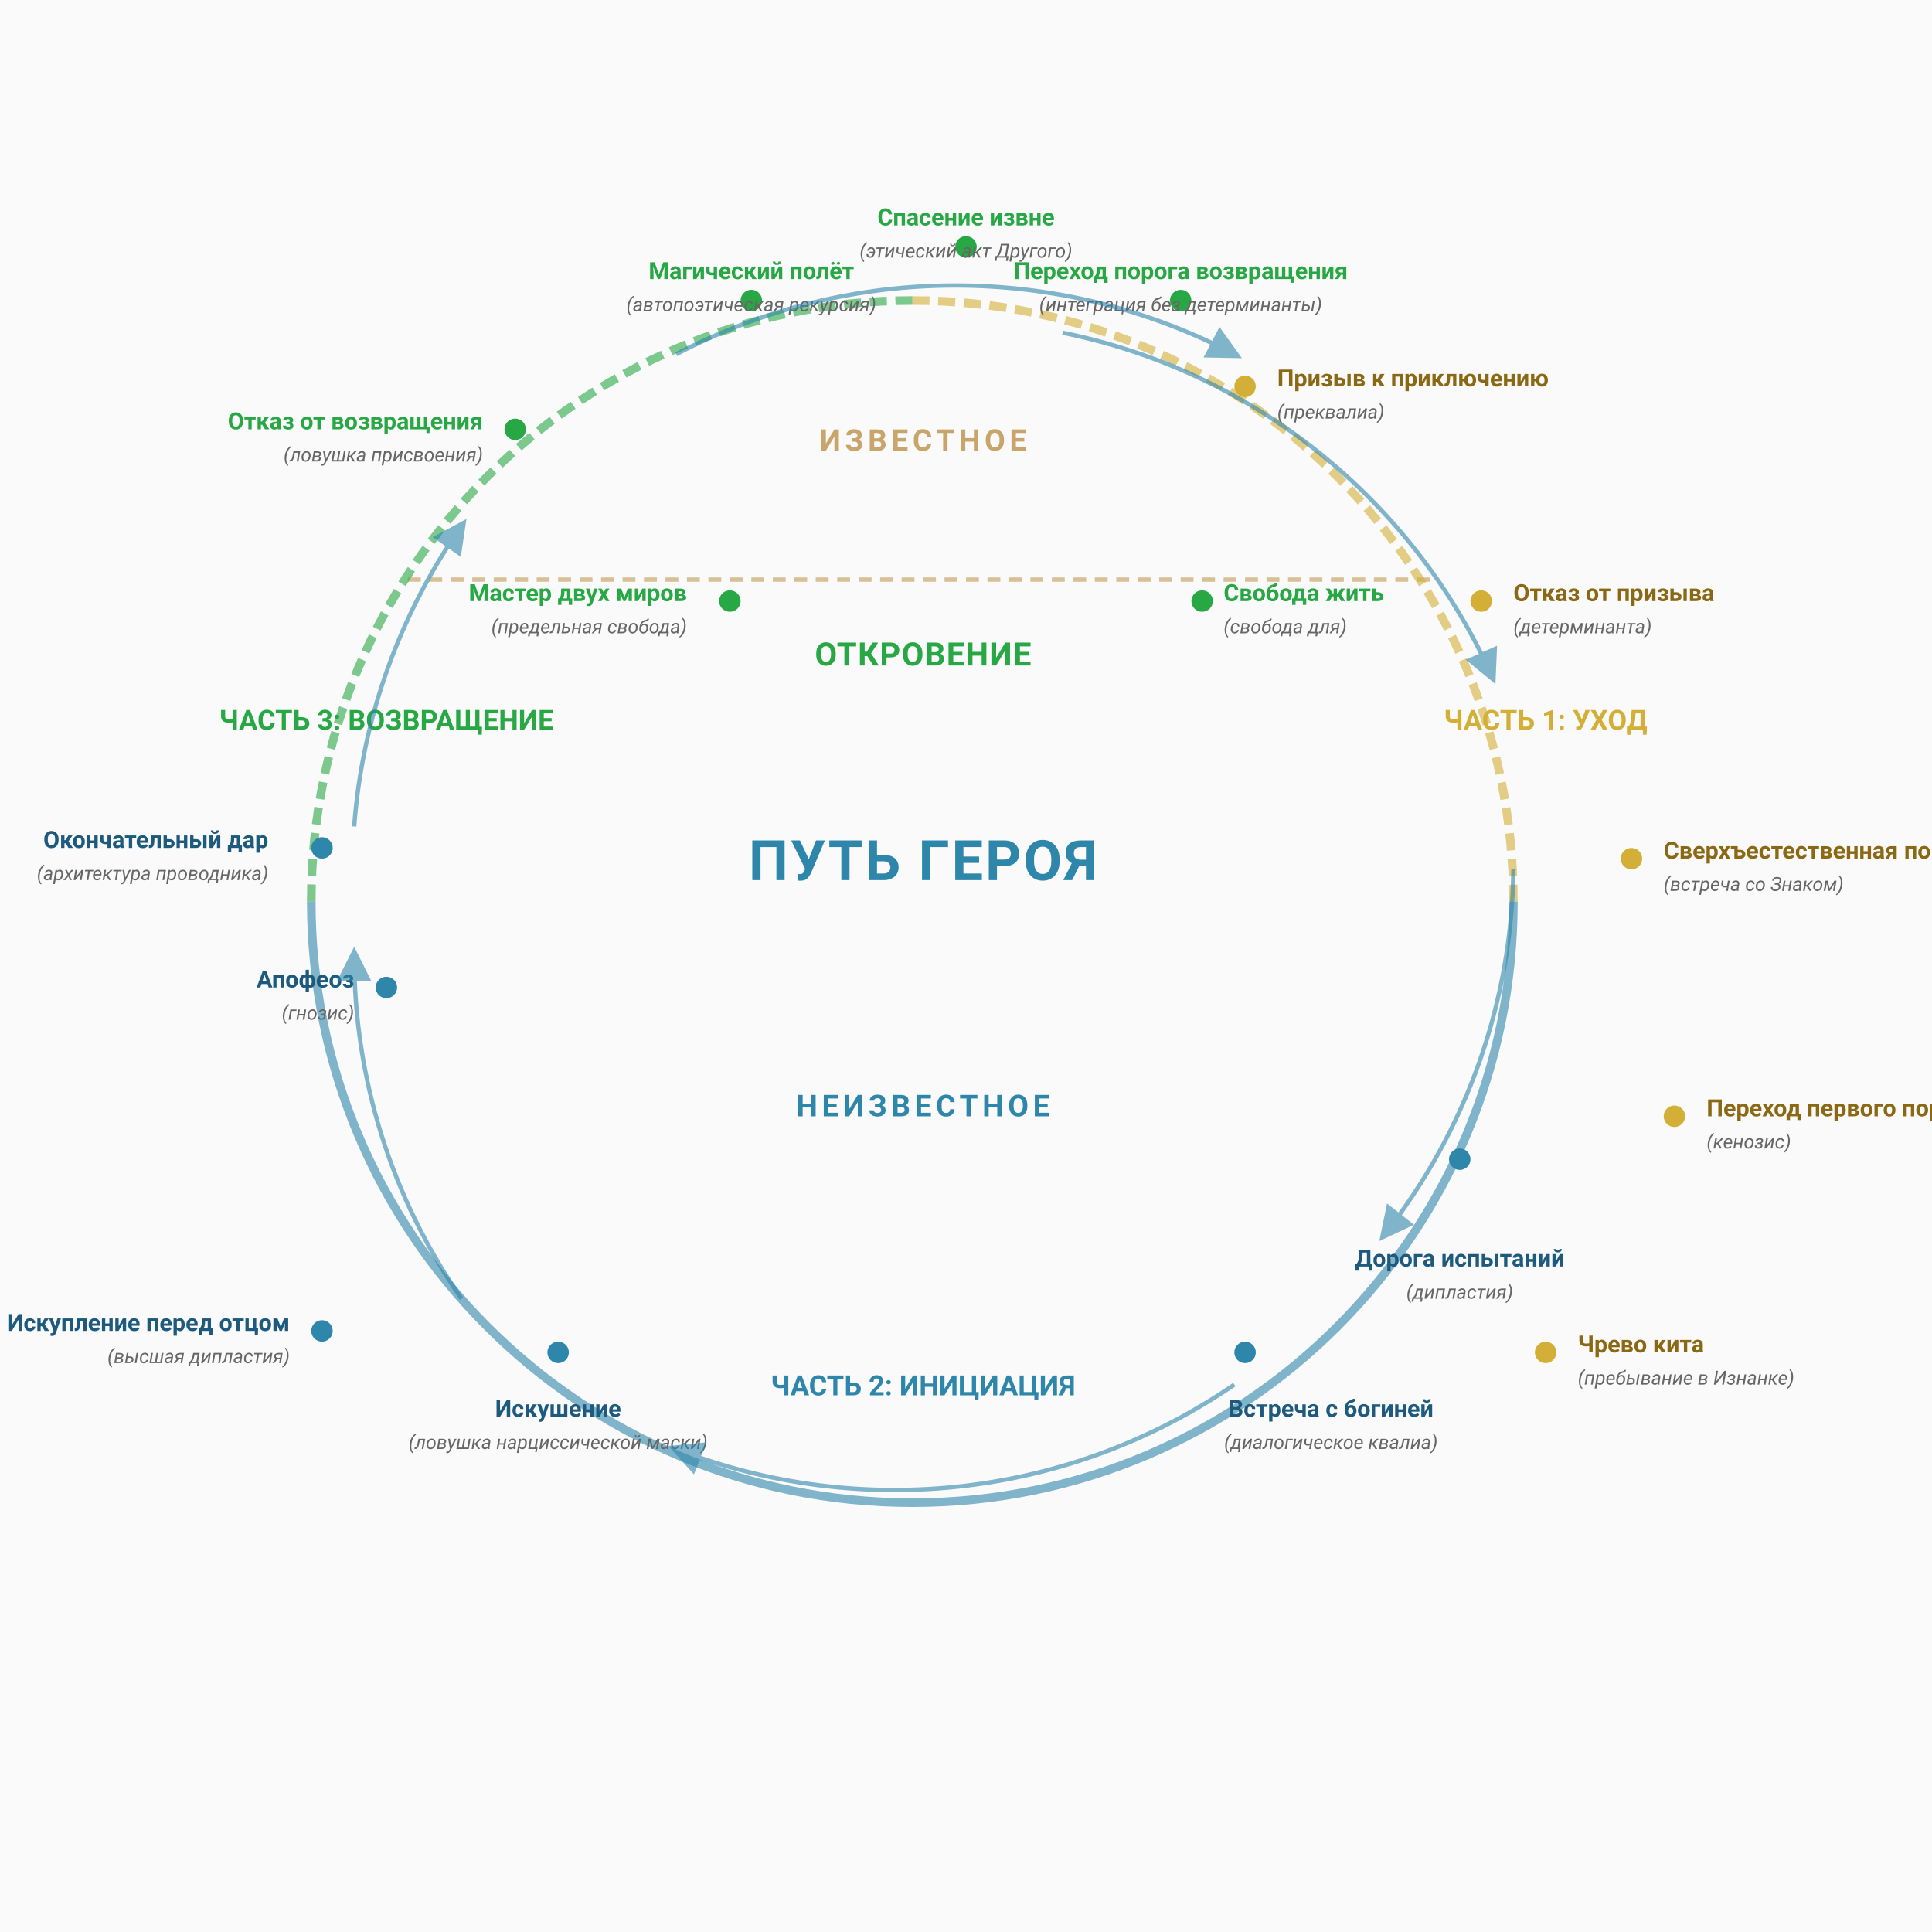
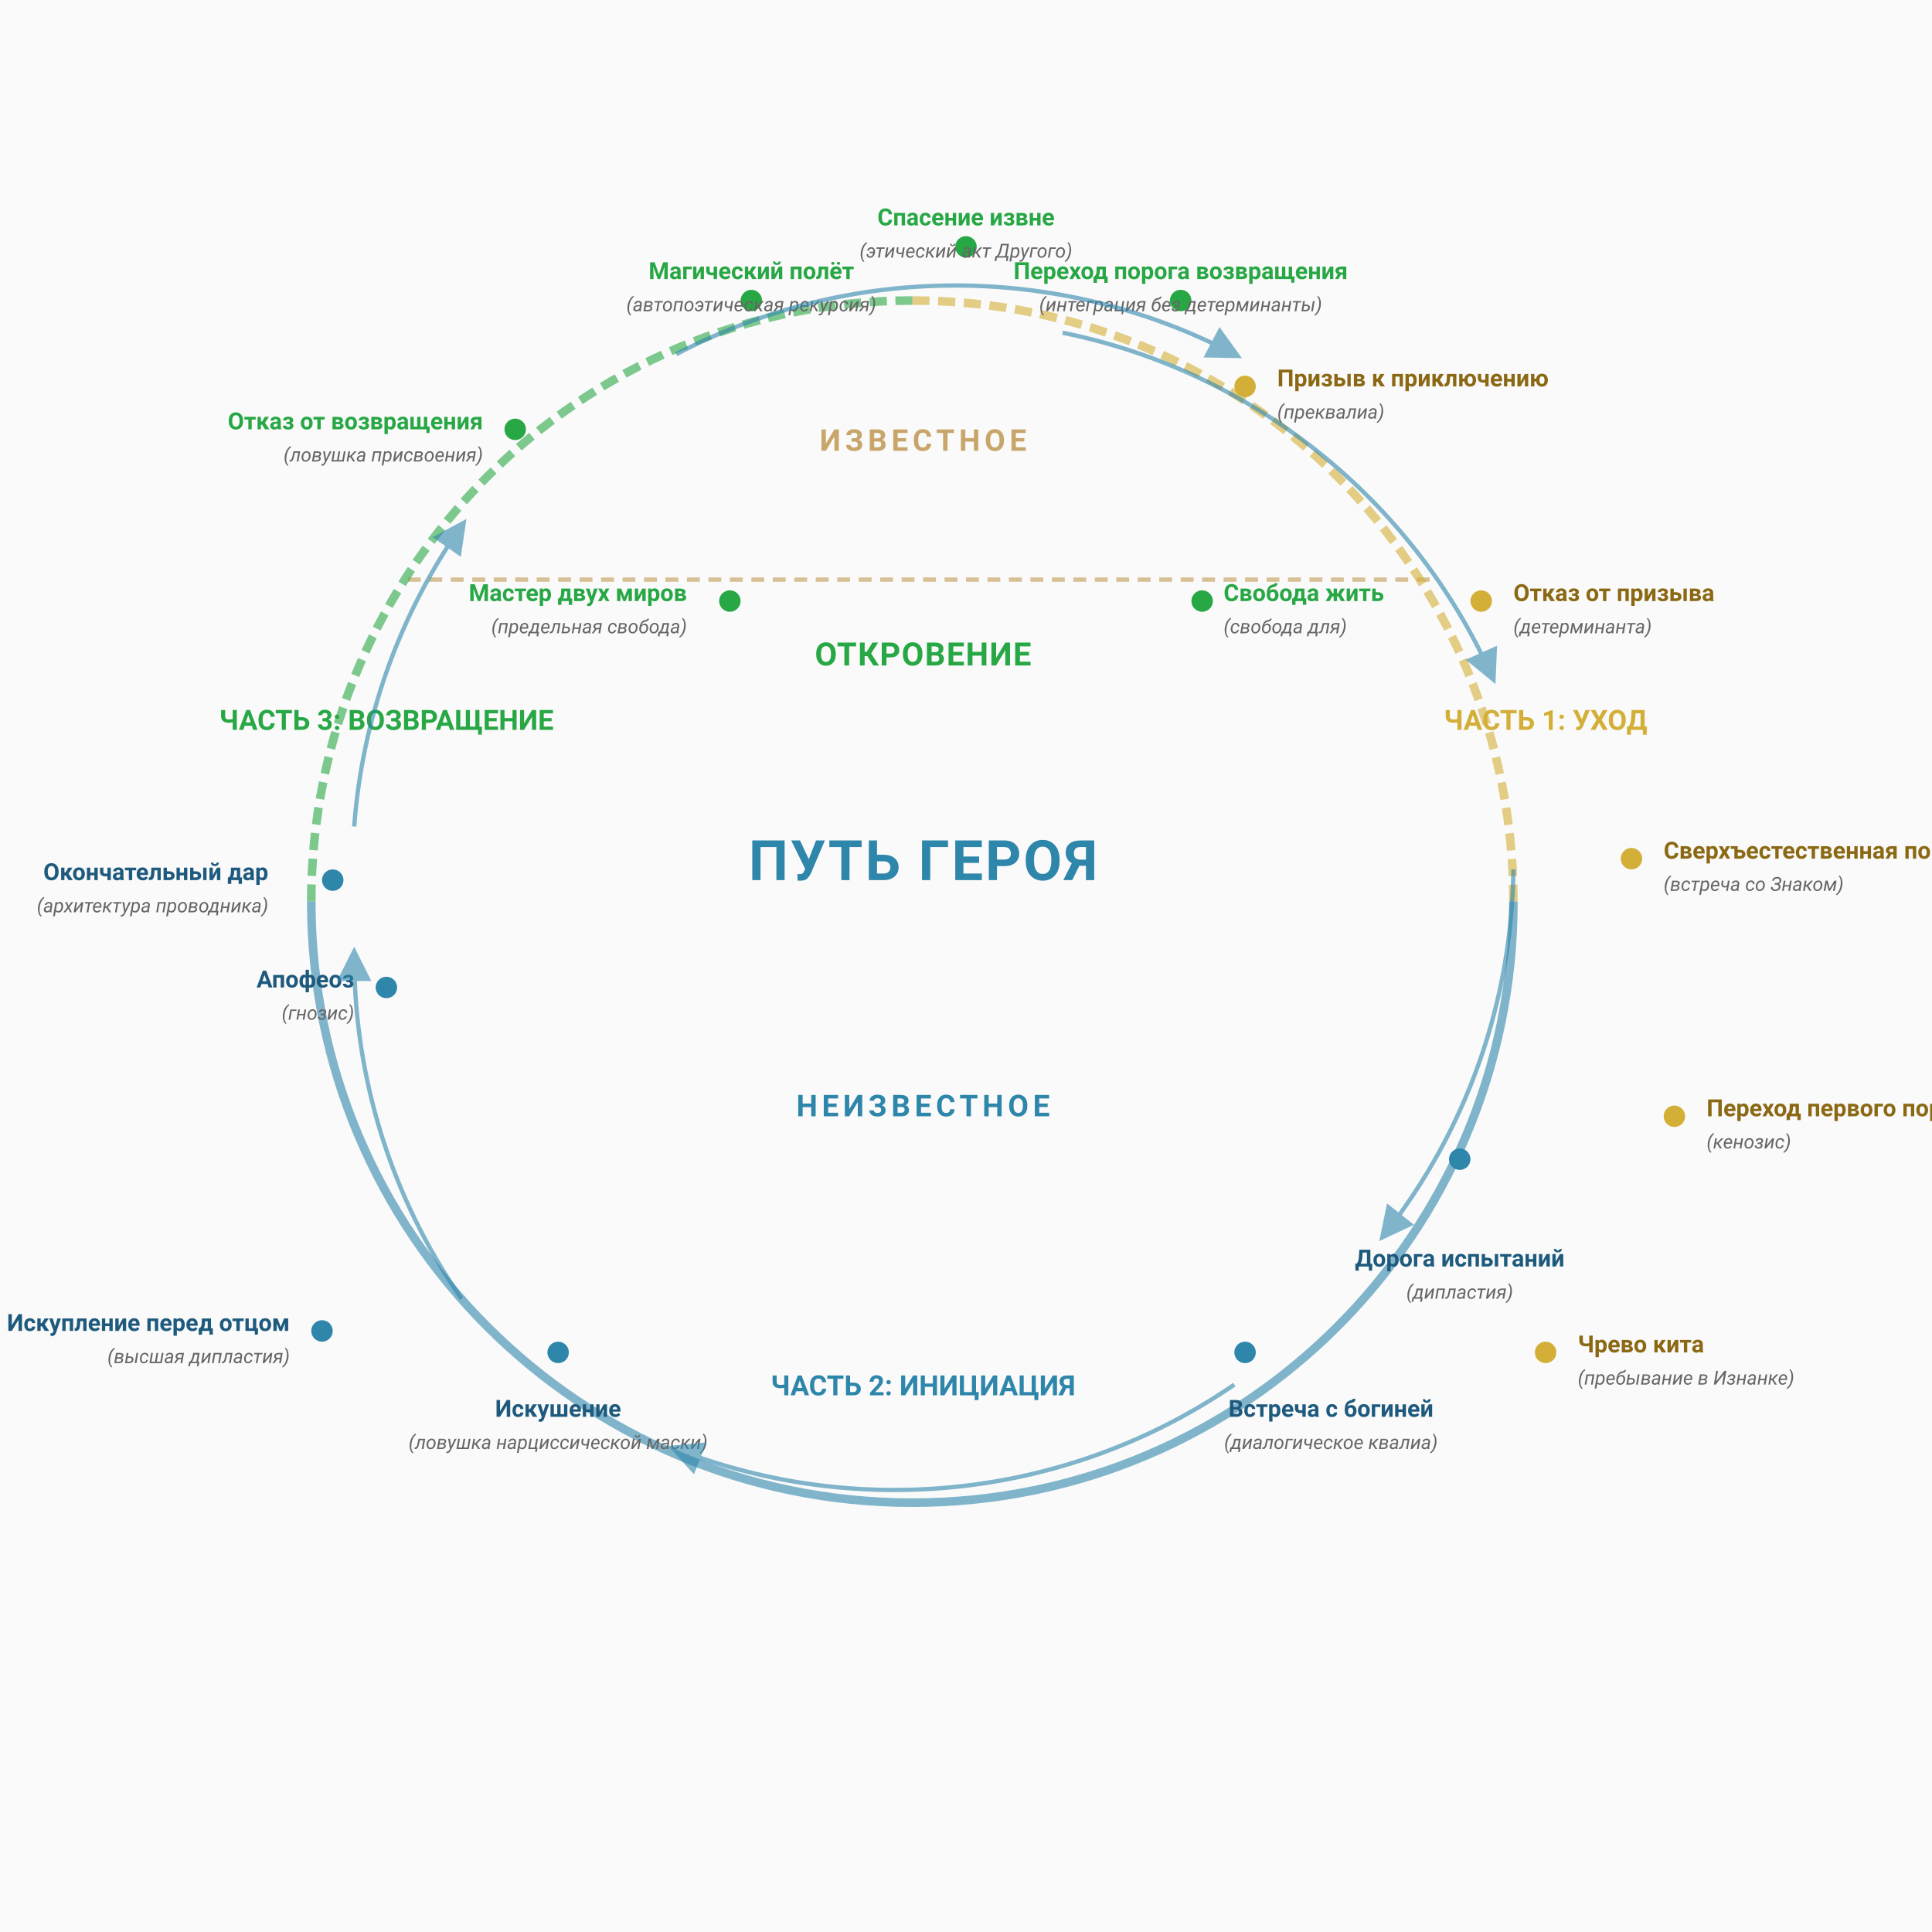
<svg xmlns="http://www.w3.org/2000/svg" viewBox="0 0 900 900" width="900" height="900">
  <defs>
    <marker id="arrow" markerWidth="8" markerHeight="8" refX="6" refY="4" orient="auto">
      <polygon points="0 0, 8 4, 0 8" fill="#2E86AB" />
    </marker>
  </defs>
  <rect width="100%" height="100%" fill="#FAFAFA" />
  <line x1="190" y1="270" x2="668" y2="270" stroke="#C8A66B" stroke-width="2" stroke-dasharray="6,4" opacity="0.7" />
  <g text-anchor="middle" font-family="system-ui, -apple-system, 'Segoe UI', Roboto, sans-serif">
    <text x="430" y="410" font-size="26" font-weight="bold" fill="#2E86AB" letter-spacing="1">ПУТЬ ГЕРОЯ</text>
    <text x="430" y="310" font-size="15" font-weight="600" fill="#28A745" letter-spacing="0.5">ОТКРОВЕНИЕ</text>
    <text x="430" y="210" font-size="14" font-weight="bold" fill="#C8A66B" letter-spacing="2">ИЗВЕСТНОЕ</text>
    <text x="430" y="520" font-size="14" font-weight="bold" fill="#2E86AB" letter-spacing="2">НЕИЗВЕСТНОЕ</text>
  </g>
  <path d="M 425 140 A 280 280 0 0 1 705 420" fill="none" stroke="#D4AF37" stroke-width="4" opacity="0.6" stroke-dasharray="8,4" />
  <path d="M 705 420 A 280 280 0 0 1 145 420" fill="none" stroke="#2E86AB" stroke-width="4" opacity="0.6" />
  <path d="M 145 420 A 280 280 0 0 1 425 140" fill="none" stroke="#28A745" stroke-width="4" opacity="0.6" stroke-dasharray="8,4" />
  <g id="departure" font-family="system-ui, -apple-system, 'Segoe UI', Roboto, sans-serif" font-size="11" font-weight="600" fill="#8B6914">
    <g id="stage-call">
      <circle cx="580" cy="180" r="5" fill="#D4AF37" />
      <text x="595" y="180" text-anchor="start">Призыв к приключению</text>
      <text x="595" y="195" text-anchor="start" font-size="9" font-weight="normal" font-style="italic" fill="#666">(преквалиа)</text>
    </g>
    <g id="stage-refusal">
      <circle cx="690" cy="280" r="5" fill="#D4AF37" />
      <text x="705" y="280" text-anchor="start">Отказ от призыва</text>
      <text x="705" y="295" text-anchor="start" font-size="9" font-weight="normal" font-style="italic" fill="#666">(детерминанта)</text>
    </g>
    <g id="stage-help">
      <circle cx="760" cy="400" r="5" fill="#D4AF37" />
      <text x="775" y="400" text-anchor="start">Сверхъестественная помощь</text>
      <text x="775" y="415" text-anchor="start" font-size="9" font-weight="normal" font-style="italic" fill="#666">(встреча со Знаком)</text>
    </g>
    <g id="stage-threshold">
      <circle cx="780" cy="520" r="5" fill="#D4AF37" />
      <text x="795" y="520" text-anchor="start">Переход первого порога</text>
      <text x="795" y="535" text-anchor="start" font-size="9" font-weight="normal" font-style="italic" fill="#666">(кенозис)</text>
    </g>
    <g id="stage-whale">
      <circle cx="720" cy="630" r="5" fill="#D4AF37" />
      <text x="735" y="630" text-anchor="start">Чрево кита</text>
      <text x="735" y="645" text-anchor="start" font-size="9" font-weight="normal" font-style="italic" fill="#666">(пребывание в Изнанке)</text>
    </g>
  </g>
  <g id="initiation" font-family="system-ui, -apple-system, 'Segoe UI', Roboto, sans-serif" font-size="11" font-weight="600" fill="#1E5A7E">
    <g id="stage-trials">
      <circle cx="680" cy="540" r="5" fill="#2E86AB" />
      <text x="680" y="590" text-anchor="middle">Дорога испытаний</text>
      <text x="680" y="605" text-anchor="middle" font-size="9" font-weight="normal" font-style="italic" fill="#666">(дипластия)</text>
    </g>
    <g id="stage-goddess">
      <circle cx="580" cy="630" r="5" fill="#2E86AB" />
      <text x="620" y="660" text-anchor="middle">Встреча с богиней</text>
      <text x="620" y="675" text-anchor="middle" font-size="9" font-weight="normal" font-style="italic" fill="#666">(диалогическое квалиа)</text>
    </g>
    <g id="stage-temptation">
      <circle cx="260" cy="630" r="5" fill="#2E86AB" />
      <text x="260" y="660" text-anchor="middle">Искушение</text>
      <text x="260" y="675" text-anchor="middle" font-size="9" font-weight="normal" font-style="italic" fill="#666">(ловушка нарциссической маски)</text>
    </g>
    <g id="stage-father">
      <circle cx="150" cy="620" r="5" fill="#2E86AB" />
      <text x="135" y="620" text-anchor="end">Искупление перед отцом</text>
      <text x="135" y="635" text-anchor="end" font-size="9" font-weight="normal" font-style="italic" fill="#666">(высшая дипластия)</text>
    </g>
    <g id="stage-apotheosis">
      <circle cx="180" cy="460" r="5" fill="#2E86AB" />
      <text x="165" y="460" text-anchor="end">Апофеоз</text>
      <text x="165" y="475" text-anchor="end" font-size="9" font-weight="normal" font-style="italic" fill="#666">(гнозис)</text>
    </g>
    <g id="stage-gift">
-       <circle cx="150" cy="395" r="5" fill="#2E86AB" />
-       <text x="125" y="395" text-anchor="end">Окончательный дар</text>
-       <text x="125" y="410" text-anchor="end" font-size="9" font-weight="normal" font-style="italic" fill="#666">(архитектура проводника)</text>
+       <circle cx="155" cy="410" r="5" fill="#2E86AB" />
+       <text x="125" y="410" text-anchor="end">Окончательный дар</text>
+       <text x="125" y="425" text-anchor="end" font-size="9" font-weight="normal" font-style="italic" fill="#666">(архитектура проводника)</text>
    </g>
  </g>
  <g id="return" font-family="system-ui, -apple-system, 'Segoe UI', Roboto, sans-serif" font-size="11" font-weight="600" fill="#28A745">
    <g id="stage-refusal-return">
      <circle cx="240" cy="200" r="5" fill="#28A745" />
      <text x="225" y="200" text-anchor="end">Отказ от возвращения</text>
      <text x="225" y="215" text-anchor="end" font-size="9" font-weight="normal" font-style="italic" fill="#666">(ловушка присвоения)</text>
    </g>
    <g id="stage-flight">
      <circle cx="350" cy="140" r="5" fill="#28A745" />
      <text x="350" y="130" text-anchor="middle">Магический полёт</text>
      <text x="350" y="145" text-anchor="middle" font-size="9" font-weight="normal" font-style="italic" fill="#666">(автопоэтическая рекурсия)</text>
    </g>
    <g id="stage-rescue">
      <circle cx="450" cy="115" r="5" fill="#28A745" />
      <text x="450" y="105" text-anchor="middle">Спасение извне</text>
      <text x="450" y="120" text-anchor="middle" font-size="9" font-weight="normal" font-style="italic" fill="#666">(этический акт Другого)</text>
    </g>
    <g id="stage-return-threshold">
      <circle cx="550" cy="140" r="5" fill="#28A745" />
      <text x="550" y="130" text-anchor="middle">Переход порога возвращения</text>
      <text x="550" y="145" text-anchor="middle" font-size="9" font-weight="normal" font-style="italic" fill="#666">(интеграция без детерминанты)</text>
    </g>
    <g id="stage-master">
      <circle cx="340" cy="280" r="5" fill="#28A745" />
      <text x="320" y="280" text-anchor="end">Мастер двух миров</text>
      <text x="320" y="295" text-anchor="end" font-size="9" font-weight="normal" font-style="italic" fill="#666">(предельная свобода)</text>
    </g>
    <g id="stage-freedom">
      <circle cx="560" cy="280" r="5" fill="#28A745" />
      <text x="570" y="280" text-anchor="start">Свобода жить</text>
      <text x="570" y="295" text-anchor="start" font-size="9" font-weight="normal" font-style="italic" fill="#666">(свобода для)</text>
    </g>
  </g>
  <g font-family="system-ui, -apple-system, 'Segoe UI', Roboto, sans-serif" font-size="13" font-weight="bold">
    <text x="720" y="340" fill="#D4AF37" text-anchor="middle">ЧАСТЬ 1: УХОД</text>
    <text x="430" y="650" fill="#2E86AB" text-anchor="middle">ЧАСТЬ 2: ИНИЦИАЦИЯ</text>
    <text x="180" y="340" fill="#28A745" text-anchor="middle">ЧАСТЬ 3: ВОЗВРАЩЕНИЕ</text>
  </g>
  <g fill="none" stroke="#2E86AB" stroke-width="2" marker-end="url(#arrow)" opacity="0.6">
    <path d="M 495 155 A 280 280 0 0 1 695 315" />
    <path d="M 315 165 A 280 280 0 0 1 575 165" />
    <path d="M 165 385 A 280 280 0 0 1 215 245" />
    <path d="M 705 405 A 280 280 0 0 1 645 575" />
    <path d="M 575 645 A 280 280 0 0 1 315 675" />
    <path d="M 215 605 A 280 280 0 0 1 165 445" />
  </g>
</svg>
